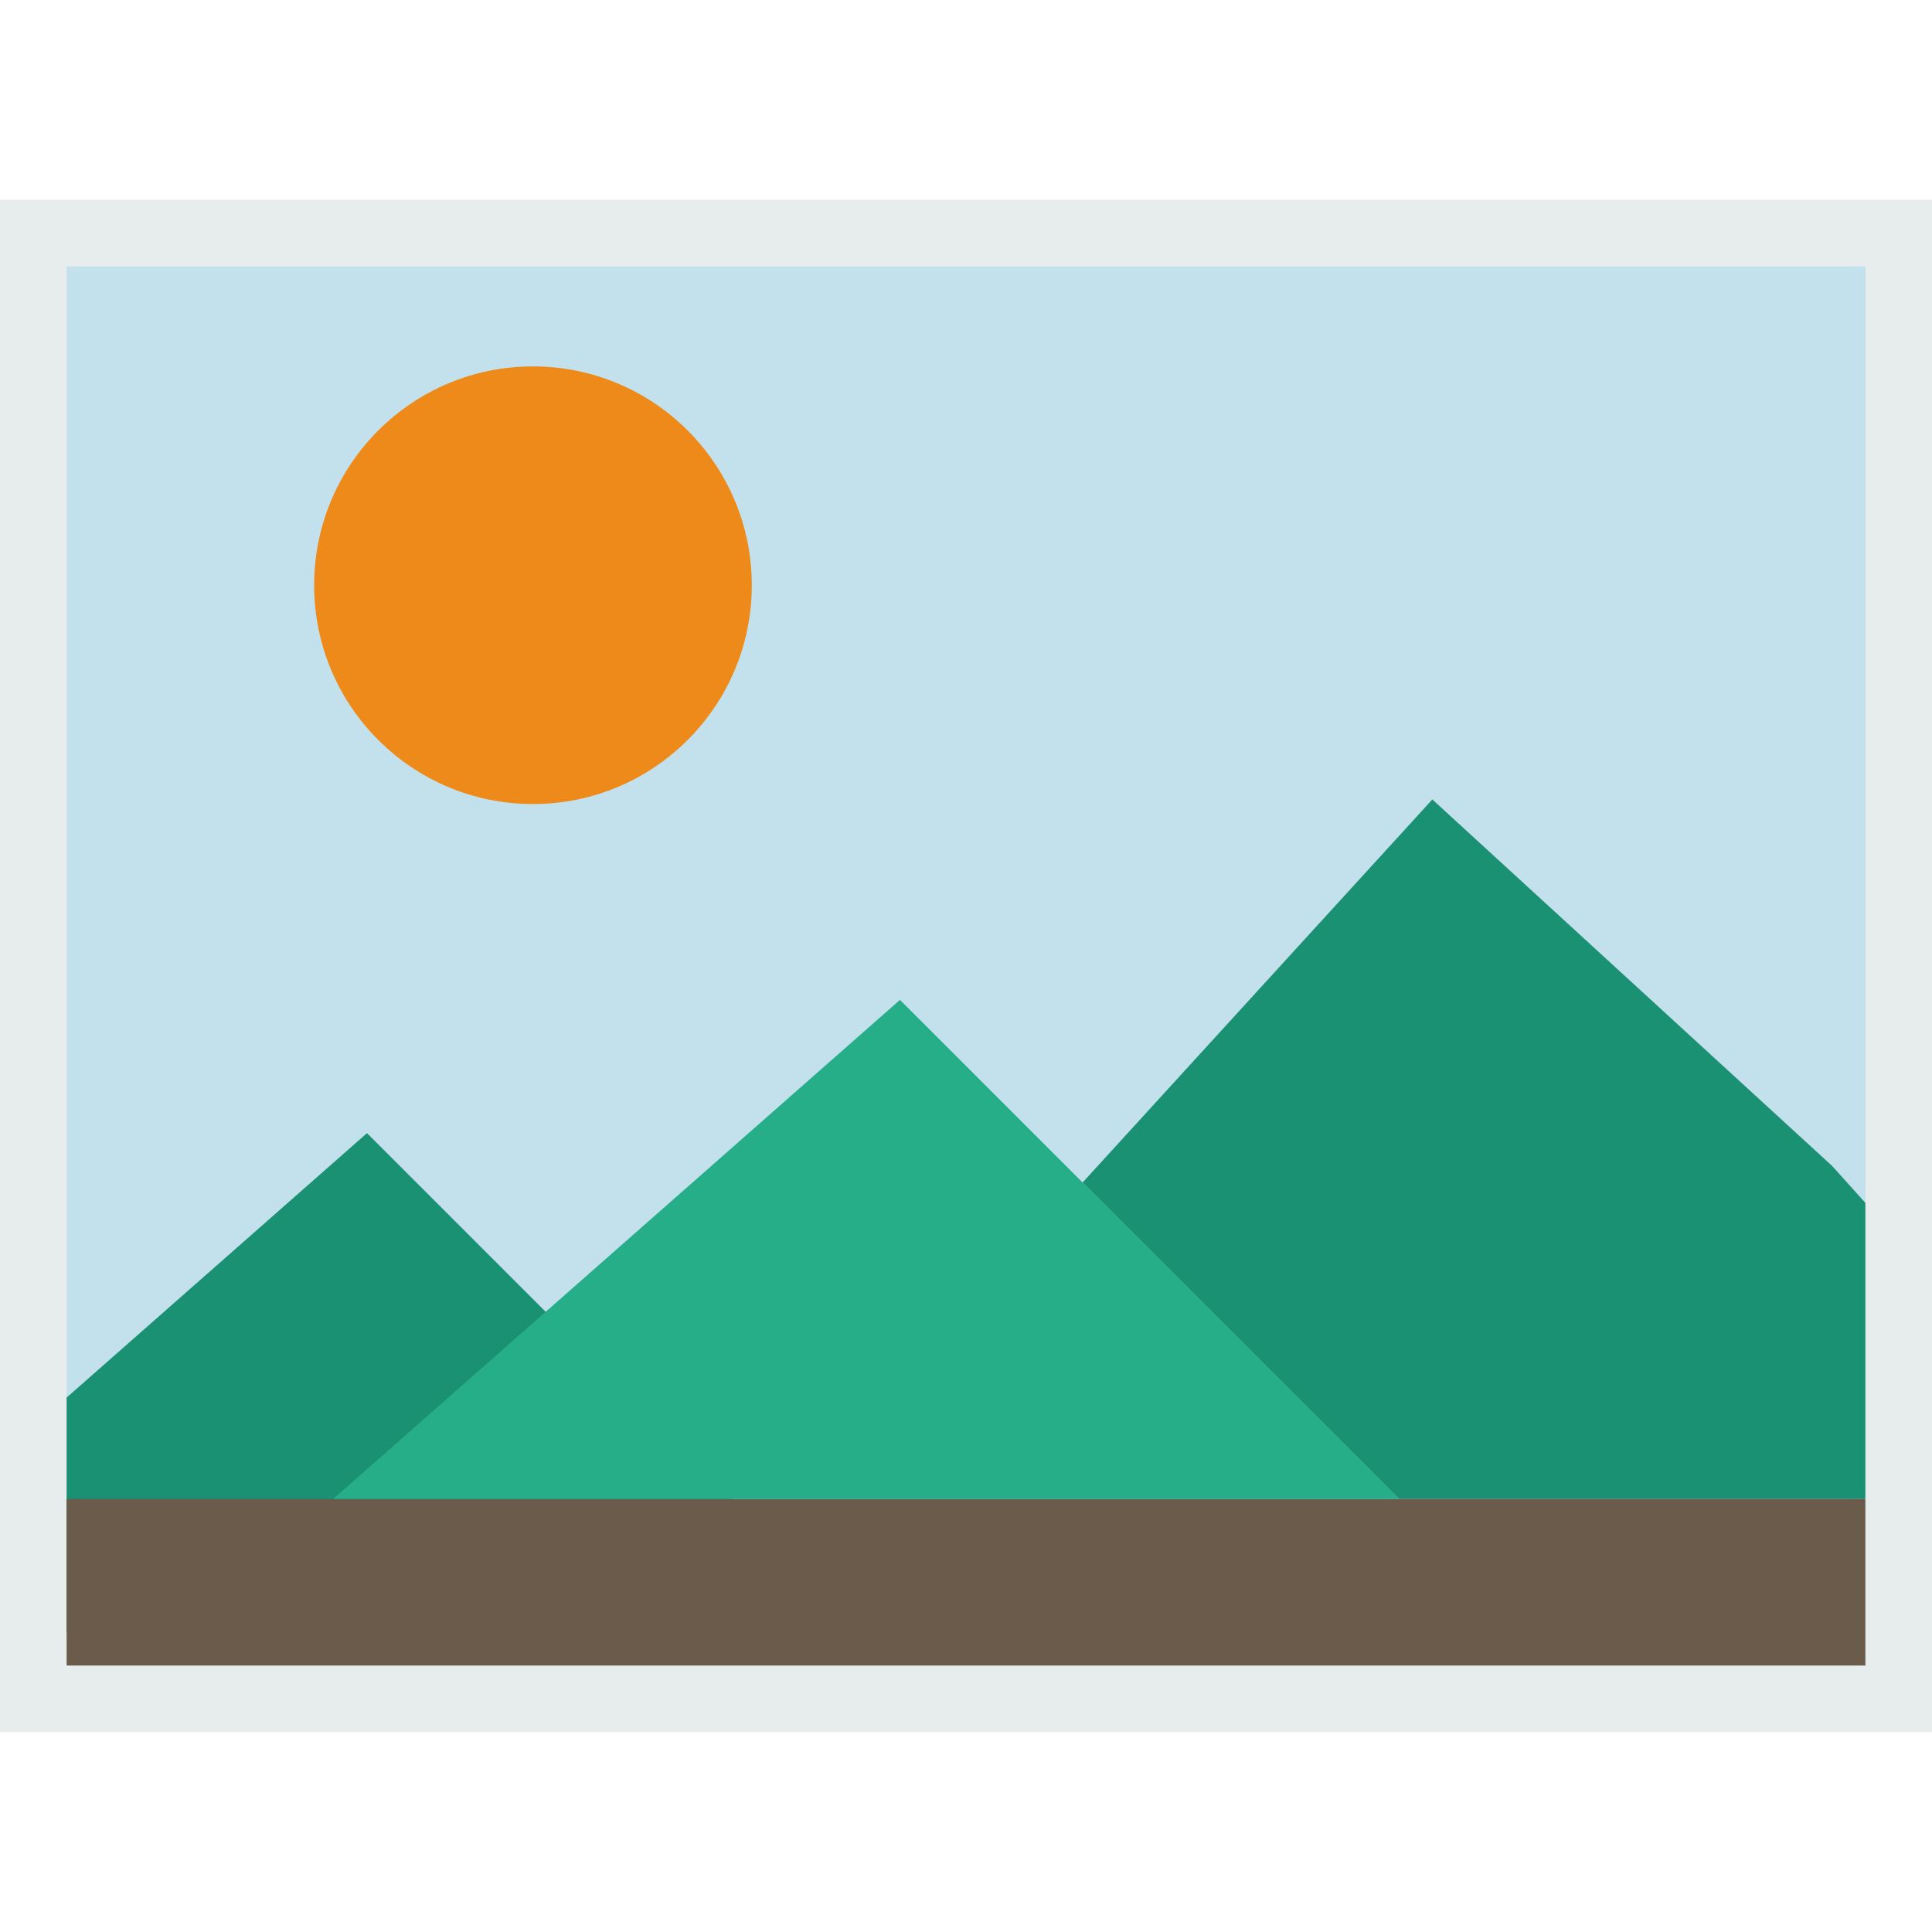
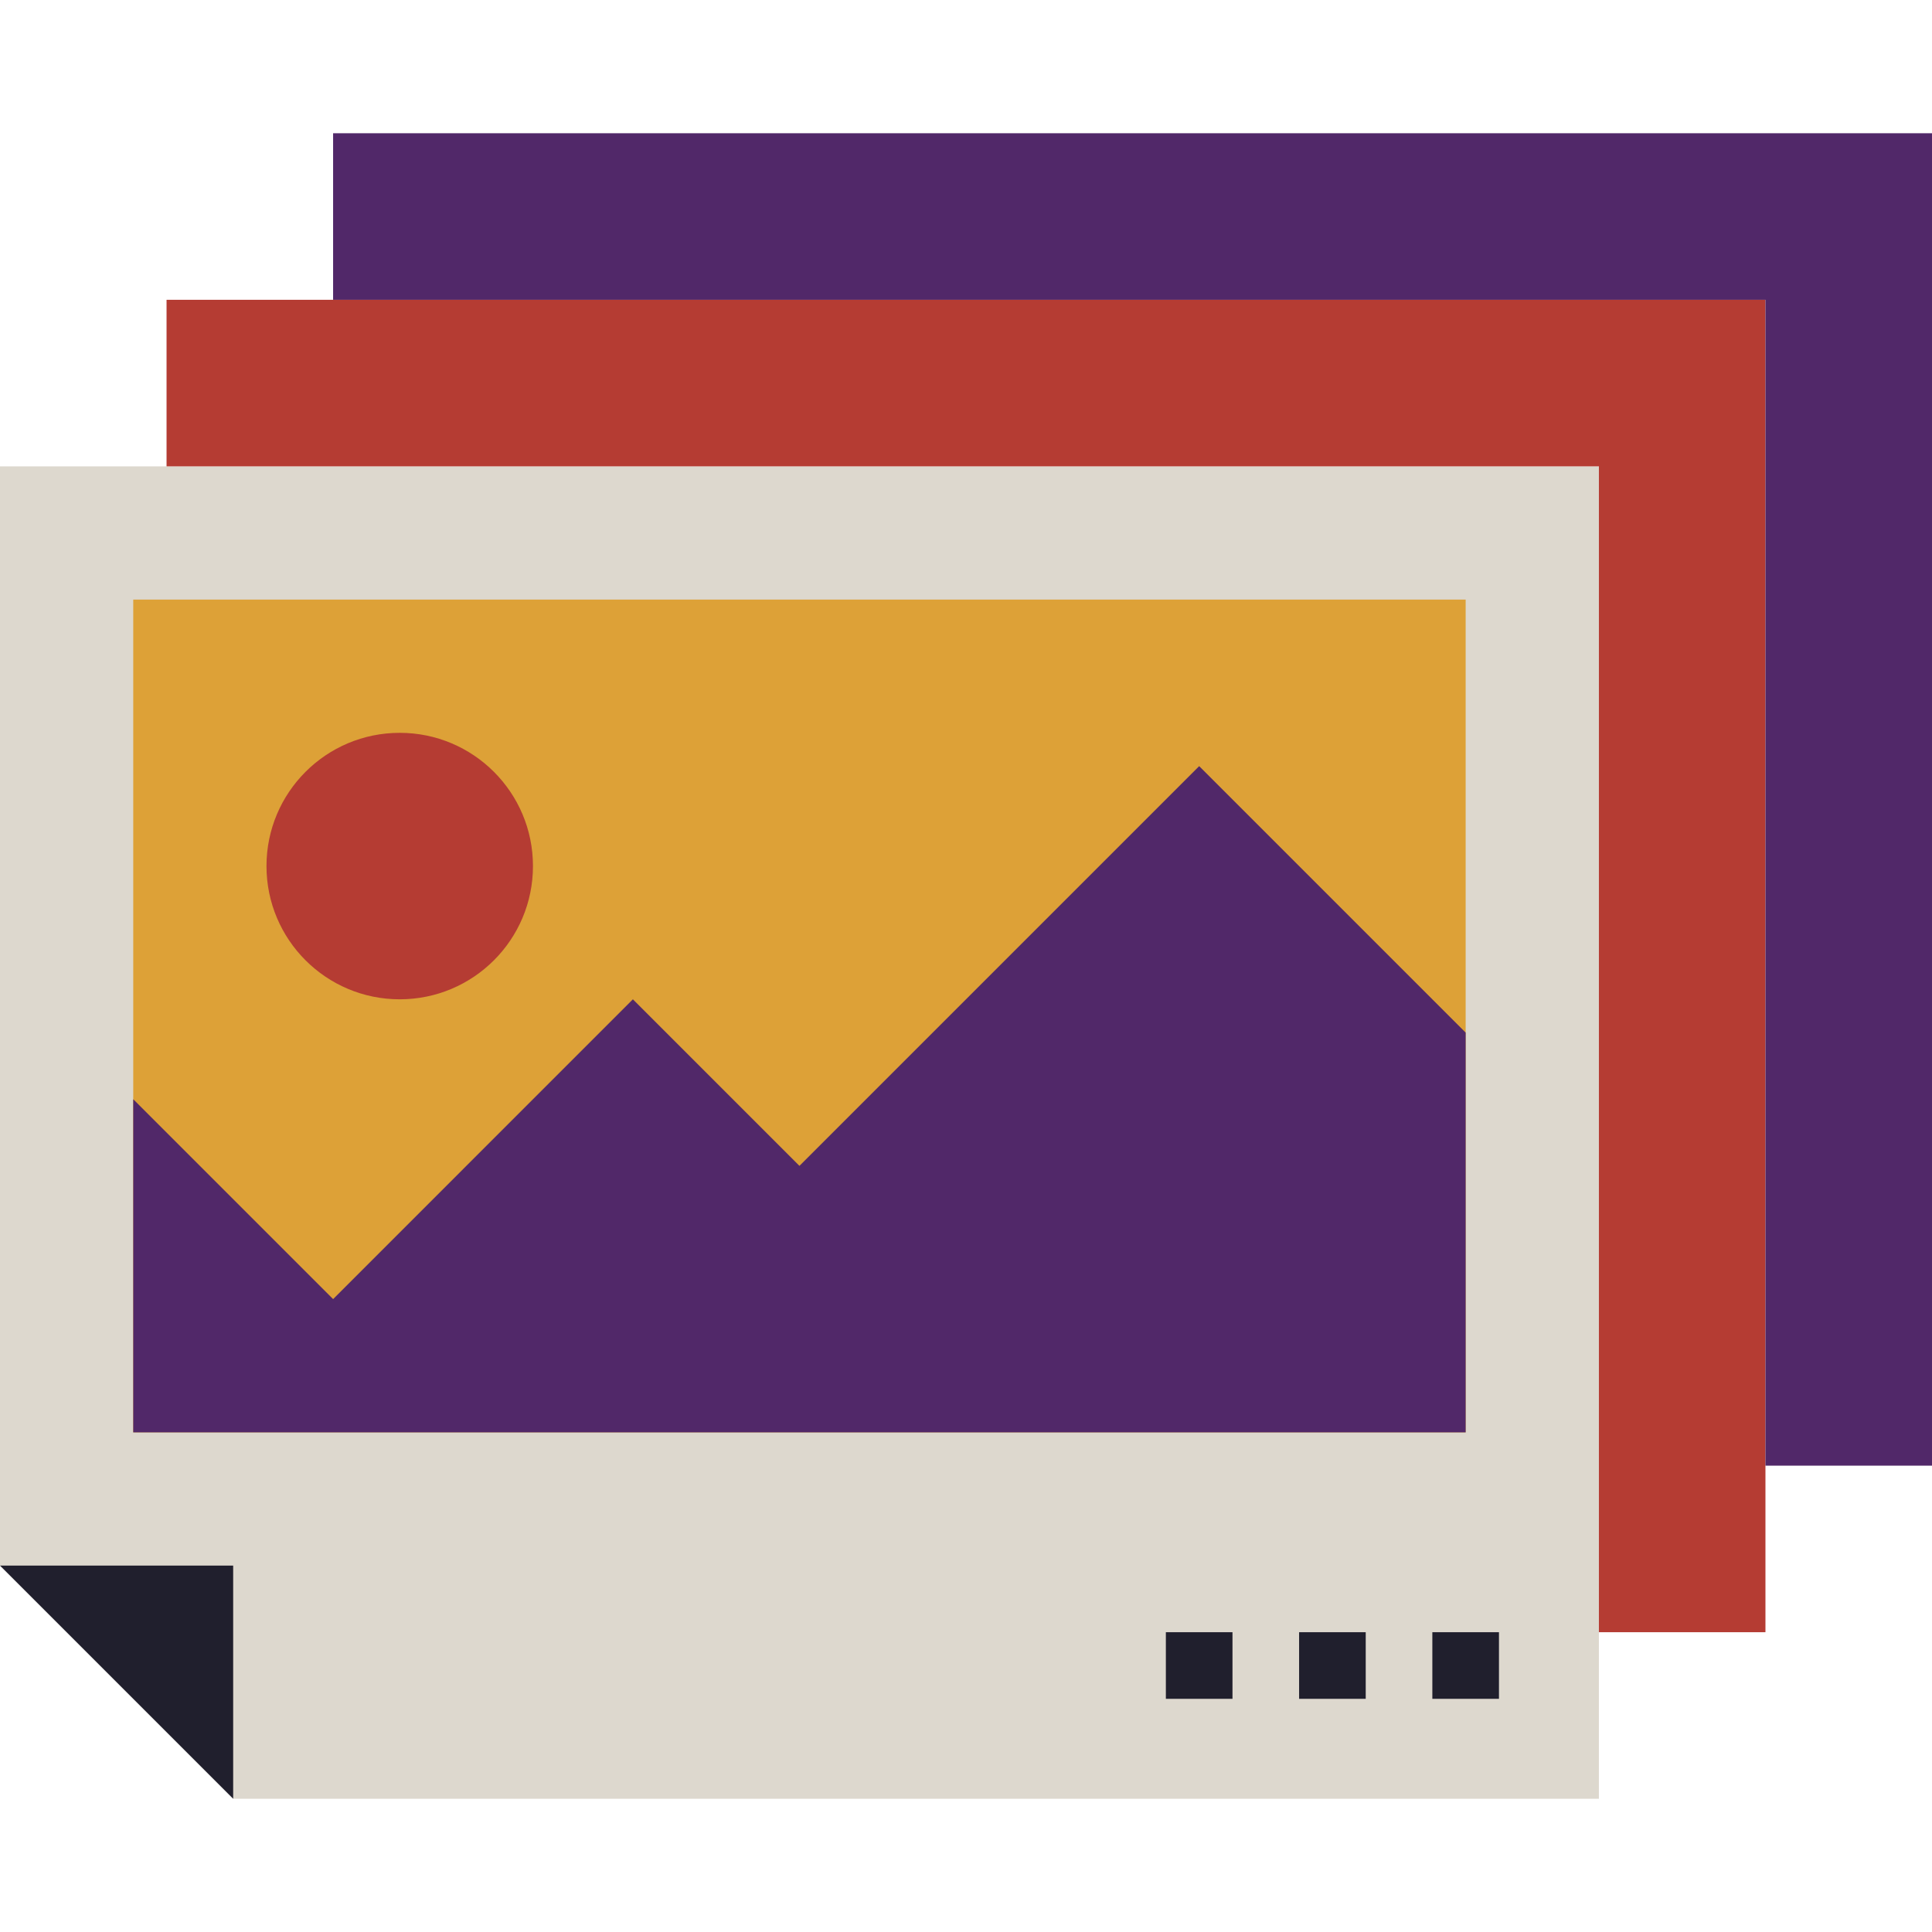
- <svg xmlns="http://www.w3.org/2000/svg" version="1.1" id="Capa_1" x="0px" y="0px" viewBox="0 0 58 58" style="enable-background:new 0 0 58 58;" xml:space="preserve">
-   <rect x="1" y="7" style="fill:#C3E1ED;stroke:#E7ECED;stroke-width:2;stroke-miterlimit:10;" width="56" height="44" />
-   <circle style="fill:#ED8A19;" cx="16" cy="17.569" r="6.569" />
-   <polygon style="fill:#1A9172;" points="56,36.111 55,35 43,24 32.5,35.5 37.983,40.983 42,45 56,45 " />
-   <polygon style="fill:#1A9172;" points="2,49 26,49 21.983,44.983 11.017,34.017 2,41.956 " />
-   <rect x="2" y="45" style="fill:#6B5B4B;" width="54" height="5" />
-   <polygon style="fill:#25AE88;" points="37.983,40.983 27.017,30.017 10,45 42,45 " />
+ <svg xmlns="http://www.w3.org/2000/svg" version="1.1" id="Capa_1" x="0px" y="0px" viewBox="0 0 464 464" style="enable-background:new 0 0 464 464;" xml:space="preserve">
+   <polygon style="fill:#DDD8CE;" points="0,376 0,112 384,112 384,432 56,432 " />
+   <polygon style="fill:#B53C33;" points="40,72 40,112 384,112 384,392 424,392 424,72 " />
+   <polygon style="fill:#512869;" points="80,32 80,72 424,72 424,352 464,352 464,32 " />
+   <rect x="32" y="144" style="fill:#DDA137;" width="320" height="200" />
+   <polygon style="fill:#201F2D;" points="0,376 56,376 56,432 " />
+   <circle style="fill:#B53C33;" cx="96" cy="208" r="32" />
+   <polygon style="fill:#512869;" points="32,264 80,312 152,240 192,280 288,184 352,248 352,344 32,344 " />
+   <g>
+     <rect x="344" y="392" style="fill:#201F2D;" width="16" height="16" />
+     <rect x="312" y="392" style="fill:#201F2D;" width="16" height="16" />
+     <rect x="280" y="392" style="fill:#201F2D;" width="16" height="16" />
+   </g>
  <g>
</g>
  <g>
</g>
  <g>
</g>
  <g>
</g>
  <g>
</g>
  <g>
</g>
  <g>
</g>
  <g>
</g>
  <g>
</g>
  <g>
</g>
  <g>
</g>
  <g>
</g>
  <g>
</g>
  <g>
</g>
  <g>
</g>
</svg>
